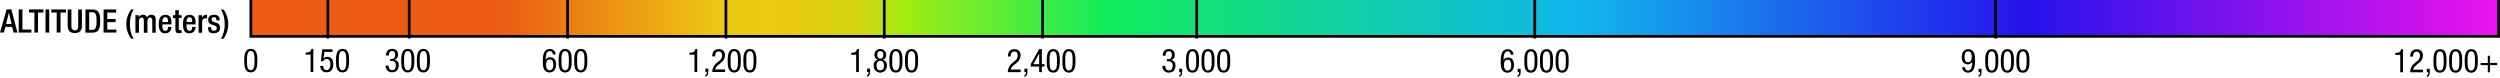
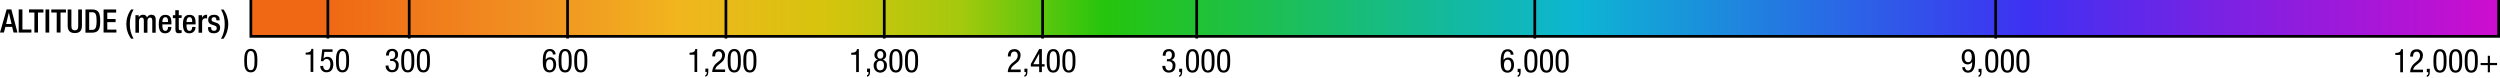
<svg xmlns="http://www.w3.org/2000/svg" viewBox="0 0 921.22 28.39">
  <defs>
    <style>.cls-1{fill:url(#linear-gradient);}.cls-2{fill:none;stroke:#000;stroke-miterlimit:10;}</style>
    <linearGradient id="linear-gradient" x1="92.32" y1="6.58" x2="920.72" y2="6.58" gradientUnits="userSpaceOnUse">
-       <stop offset="0.11" stop-color="#ec5b13" />
-       <stop offset="0.21" stop-color="#ecc814" />
-       <stop offset="0.24" stop-color="#eac914" />
-       <stop offset="0.25" stop-color="#e2cd14" />
-       <stop offset="0.27" stop-color="#d4d413" />
-       <stop offset="0.28" stop-color="#c0de13" />
-       <stop offset="0.29" stop-color="#a8ea12" />
-       <stop offset="0.29" stop-color="#a4ec12" />
-       <stop offset="0.38" stop-color="#12ec5b" />
-       <stop offset="0.59" stop-color="#12b6ec" />
-       <stop offset="0.79" stop-color="#2513ec" />
-       <stop offset="1" stop-color="#ec13ec" />
+       <stop offset="0.033" stop-color="hsl(23, 88%, 51%)" />
+       <stop offset="0.066" stop-color="hsl(26, 88%, 52%)" />
+       <stop offset="0.126" stop-color="hsl(32, 88%, 54%)" />
+       <stop offset="0.19" stop-color="hsl(43, 88%, 53%)" />
+       <stop offset="0.253" stop-color="hsl(54, 88%, 45%)" />
+       <stop offset="0.316" stop-color="hsl(72, 88%, 42%)" />
+       <stop offset="0.38" stop-color="hsl(112, 88%, 41%)" />
+       <stop offset="0.59" stop-color="hsl(189, 88%, 44%)" />
+       <stop offset="0.79" stop-color="hsl(244, 88%, 57%)" />
+       <stop offset="1" stop-color="hsl(300, 88%, 43%)" />
    </linearGradient>
  </defs>
  <g id="Layer_2" data-name="Layer 2">
    <g id="REDESIGN">
      <rect class="cls-1" x="92.32" width="828.4" height="13.17" />
      <polyline class="cls-2" points="92.44 0 92.44 13.4 920.72 13.4 920.72 0" />
      <path d="M90,22.36c0-1.87.13-4.37,2.42-4.36s2.42,2.28,2.42,4.37c0,1.8-.13,4.29-2.42,4.29S90,24.37,90,22.36Zm2.42,3.5c1.3,0,1.37-1.71,1.37-3.5s-.07-3.57-1.37-3.58S91,20.49,91,22.36,91.1,25.86,92.39,25.86Z" />
      <path d="M882.64,19.52c1.07-.06,2.05-.19,2.1-1.39h.72v8.49h-1V20.24h-1.81Z" />
      <path d="M892.85,26.62H888.1a4.53,4.53,0,0,1,1.83-3.48l.7-.59a2.51,2.51,0,0,0,1.13-2c0-.73-.32-1.52-1.24-1.52-1.31,0-1.34,1.36-1.34,1.83h-1.06c0-1.61.67-2.7,2.41-2.7a2.11,2.11,0,0,1,2.28,2.27,3.35,3.35,0,0,1-1.49,2.79l-1.2,1a2.64,2.64,0,0,0-.92,1.45h3.65Z" />
      <path d="M894.25,25.35h1.1v1c0,.91-.07,1.73-1.1,2v-.56a.84.84,0,0,0,.53-.92v-.29h-.53Z" />
      <path d="M896.69,22.49c0-1.87.13-4.37,2.42-4.37s2.42,2.28,2.42,4.37c0,1.8-.13,4.29-2.42,4.29S896.69,24.51,896.69,22.49Zm2.42,3.5c1.29,0,1.37-1.71,1.37-3.5s-.07-3.57-1.37-3.57-1.37,1.7-1.37,3.57S897.82,26,899.12,26Z" />
      <path d="M902.46,22.49c0-1.87.13-4.37,2.42-4.37s2.42,2.28,2.42,4.37c0,1.8-.13,4.29-2.42,4.29S902.46,24.51,902.46,22.49Zm2.42,3.5c1.3,0,1.37-1.71,1.37-3.5s-.07-3.57-1.37-3.57-1.37,1.7-1.37,3.57S903.58,26,904.88,26Z" />
      <path d="M908.21,22.49c0-1.87.13-4.37,2.42-4.37s2.42,2.28,2.42,4.37c0,1.8-.13,4.29-2.42,4.29S908.21,24.51,908.21,22.49Zm2.42,3.5c1.3,0,1.37-1.71,1.37-3.5s-.07-3.57-1.37-3.57-1.37,1.7-1.37,3.57S909.34,26,910.64,26Z" />
      <path d="M916.72,24h-2.64v-.79h2.64V20.55h.79v2.64h2.64V24h-2.64v2.64h-.79Z" />
      <line class="cls-2" x1="735.39" x2="735.39" y2="14.19" />
      <path d="M724.09,24.75A1.12,1.12,0,0,0,725.21,26c1.42,0,1.5-2.12,1.5-2.55v-.67h0a1.85,1.85,0,0,1-1.62.95c-1.48,0-2.22-1.09-2.22-2.69s.82-2.9,2.4-2.9c2.35,0,2.52,2.28,2.52,4,0,1.94-.12,4.63-2.58,4.63a2,2,0,0,1-2.15-2Zm1.15-5.83c-1.06,0-1.34,1.07-1.34,2s.22,2,1.34,2,1.34-1.07,1.34-2S726.3,18.92,725.25,18.92Z" />
      <path d="M729.08,25.35h1.1v1c0,.91-.07,1.73-1.1,2v-.56a.84.84,0,0,0,.53-.92v-.29h-.53Z" />
      <path d="M731.52,22.49c0-1.87.13-4.37,2.42-4.37s2.42,2.28,2.42,4.37c0,1.8-.13,4.29-2.42,4.29S731.52,24.51,731.52,22.49Zm2.42,3.5c1.29,0,1.37-1.71,1.37-3.5s-.07-3.57-1.37-3.57-1.37,1.7-1.37,3.57S732.65,26,733.95,26Z" />
      <path d="M737.28,22.49c0-1.87.13-4.37,2.42-4.37s2.42,2.28,2.42,4.37c0,1.8-.13,4.29-2.42,4.29S737.28,24.51,737.28,22.49Zm2.42,3.5c1.29,0,1.37-1.71,1.37-3.5s-.07-3.57-1.37-3.57-1.37,1.7-1.37,3.57S738.41,26,739.71,26Z" />
      <path d="M743,22.49c0-1.87.13-4.37,2.42-4.37s2.42,2.28,2.42,4.37c0,1.8-.13,4.29-2.42,4.29S743,24.51,743,22.49Zm2.42,3.5c1.3,0,1.37-1.71,1.37-3.5s-.07-3.57-1.37-3.57-1.37,1.7-1.37,3.57S744.17,26,745.47,26Z" />
      <line class="cls-2" x1="565.55" x2="565.55" y2="14.19" />
      <path d="M556.68,20.17a1.11,1.11,0,0,0-1.12-1.25c-1.42,0-1.5,2.11-1.5,2.55v.67h0a1.85,1.85,0,0,1,1.62-.95c1.48,0,2.22,1.09,2.22,2.69s-.82,2.9-2.4,2.9c-2.35,0-2.52-2.27-2.52-4,0-1.94.12-4.63,2.58-4.63a2,2,0,0,1,2.15,2ZM555.53,26c1.06,0,1.34-1.08,1.34-2s-.22-2-1.34-2-1.34,1.08-1.34,2S554.48,26,555.53,26Z" />
      <path d="M559.24,25.35h1.1v1c0,.91-.07,1.73-1.1,2v-.56a.84.84,0,0,0,.53-.92v-.29h-.53Z" />
      <path d="M561.69,22.49c0-1.87.13-4.37,2.42-4.37s2.42,2.28,2.42,4.37c0,1.8-.13,4.29-2.42,4.29S561.69,24.51,561.69,22.49Zm2.42,3.5c1.29,0,1.37-1.71,1.37-3.5s-.07-3.57-1.37-3.57-1.37,1.7-1.37,3.57S562.82,26,564.11,26Z" />
      <path d="M567.45,22.49c0-1.87.13-4.37,2.42-4.37s2.42,2.28,2.42,4.37c0,1.8-.13,4.29-2.42,4.29S567.45,24.51,567.45,22.49Zm2.42,3.5c1.29,0,1.37-1.71,1.37-3.5s-.07-3.57-1.37-3.57-1.37,1.7-1.37,3.57S568.58,26,569.87,26Z" />
      <path d="M573.21,22.49c0-1.87.13-4.37,2.42-4.37s2.42,2.28,2.42,4.37c0,1.8-.13,4.29-2.42,4.29S573.21,24.51,573.21,22.49Zm2.42,3.5c1.3,0,1.37-1.71,1.37-3.5s-.07-3.57-1.37-3.57-1.37,1.7-1.37,3.57S574.34,26,575.63,26Z" />
      <line class="cls-2" x1="440.97" x2="440.97" y2="14.19" />
      <path d="M430,21.8h.53c.9,0,1.3-.65,1.3-1.5s-.29-1.42-1.1-1.42c-1.12,0-1.22,1-1.22,1.66h-1.06c0-1.45.68-2.45,2.26-2.45a2,2,0,0,1,2.18,2.21,1.75,1.75,0,0,1-1.32,1.82v0a1.82,1.82,0,0,1,1.57,2c0,1.55-.78,2.63-2.41,2.63a2.26,2.26,0,0,1-2.41-2.36v-.11h1.06c0,.78.38,1.68,1.35,1.68.62,0,1.35-.31,1.36-1.75a1.42,1.42,0,0,0-1.54-1.62H430Z" />
      <path d="M434.51,25.32h1.1v1c0,.91-.07,1.73-1.1,2V27.8a.84.84,0,0,0,.53-.92v-.29h-.53Z" />
      <path d="M437,22.46c0-1.87.13-4.37,2.42-4.36s2.42,2.28,2.42,4.37c0,1.8-.13,4.29-2.42,4.29S437,24.48,437,22.46Zm2.42,3.5c1.3,0,1.37-1.71,1.37-3.5s-.07-3.57-1.37-3.57S438,20.59,438,22.46,438.08,26,439.38,26Z" />
      <path d="M442.72,22.46c0-1.87.13-4.37,2.42-4.37s2.42,2.28,2.42,4.37c0,1.8-.13,4.29-2.42,4.29S442.72,24.48,442.72,22.46Zm2.42,3.5c1.3,0,1.37-1.71,1.37-3.5s-.07-3.57-1.37-3.58-1.37,1.7-1.37,3.57S443.84,26,445.14,26Z" />
      <path d="M448.48,22.47c0-1.87.13-4.37,2.42-4.37s2.42,2.28,2.42,4.37c0,1.8-.13,4.29-2.42,4.29S448.48,24.48,448.48,22.47ZM450.9,26c1.29,0,1.37-1.71,1.37-3.5s-.07-3.57-1.37-3.58-1.37,1.7-1.37,3.57S449.6,26,450.9,26Z" />
      <line class="cls-2" x1="384.19" x2="384.19" y2="14.19" />
      <path d="M376.1,26.57h-4.75a4.53,4.53,0,0,1,1.84-3.48l.7-.59a2.51,2.51,0,0,0,1.13-2c0-.73-.32-1.52-1.24-1.52-1.31,0-1.34,1.35-1.34,1.83h-1.06c0-1.61.67-2.7,2.41-2.7a2.11,2.11,0,0,1,2.28,2.27,3.35,3.35,0,0,1-1.49,2.79l-1.2,1a2.64,2.64,0,0,0-.92,1.45h3.65Z" />
      <path d="M377.49,25.3h1.1v1c0,.91-.07,1.73-1.1,2v-.56a.84.84,0,0,0,.53-.92v-.29h-.53Z" />
      <path d="M382.92,18.08h1v5.58h1v.86h-1v2.05h-1V24.52h-3.07v-.95Zm-2.16,5.58h2.16V19.74h0Z" />
      <path d="M385.7,22.45c0-1.87.13-4.37,2.42-4.36s2.42,2.28,2.42,4.37c0,1.8-.13,4.29-2.42,4.29S385.7,24.46,385.7,22.45Zm2.42,3.5c1.3,0,1.37-1.71,1.37-3.5s-.07-3.57-1.37-3.57-1.37,1.7-1.37,3.57S386.83,26,388.12,26Z" />
      <path d="M391.46,22.45c0-1.87.13-4.37,2.42-4.36s2.42,2.28,2.42,4.37c0,1.8-.13,4.29-2.42,4.29S391.46,24.47,391.46,22.45Zm2.42,3.5c1.29,0,1.37-1.71,1.37-3.5s-.07-3.57-1.37-3.57-1.37,1.7-1.37,3.57S392.59,26,393.88,26Z" />
      <line class="cls-2" x1="325.84" x2="325.84" y2="14.19" />
      <path d="M313.66,19.46c1.07-.06,2.05-.19,2.1-1.39h.72v8.49h-1V20.18h-1.81Z" />
      <path d="M319.5,25.29h1.1v1c0,.91-.07,1.73-1.1,2v-.56a.84.84,0,0,0,.53-.92v-.29h-.53Z" />
      <path d="M323.44,22a1.76,1.76,0,0,1-1.23-1.81,2.17,2.17,0,0,1,4.34,0A1.76,1.76,0,0,1,325.31,22a2,2,0,0,1,1.5,2.18,2.44,2.44,0,1,1-4.87,0A2,2,0,0,1,323.44,22Zm.93,3.9c1,0,1.38-.75,1.38-1.75s-.4-1.75-1.38-1.75-1.38.76-1.38,1.75S323.39,25.93,324.37,25.93Zm-1.11-5.68c0,.79.33,1.39,1.12,1.39s1.12-.6,1.12-1.39-.35-1.39-1.12-1.39S323.26,19.45,323.26,20.25Z" />
      <path d="M327.71,22.43c0-1.87.13-4.37,2.42-4.36s2.42,2.28,2.42,4.37c0,1.8-.13,4.29-2.42,4.29S327.71,24.45,327.71,22.43Zm2.42,3.5c1.29,0,1.37-1.71,1.37-3.5s-.07-3.57-1.37-3.58-1.37,1.7-1.37,3.57S328.84,25.94,330.13,25.94Z" />
      <path d="M333.47,22.44c0-1.87.13-4.37,2.42-4.36s2.42,2.28,2.42,4.37c0,1.8-.13,4.29-2.42,4.29S333.47,24.45,333.47,22.44Zm2.42,3.5c1.3,0,1.37-1.71,1.37-3.5s-.07-3.57-1.37-3.57-1.37,1.7-1.37,3.57S334.6,25.94,335.89,25.94Z" />
      <line class="cls-2" x1="267.49" x2="267.49" y2="14.19" />
      <path d="M254.09,19.44c1.07-.06,2.05-.19,2.1-1.39h.72v8.49h-1V20.16h-1.81Z" />
      <path d="M259.93,25.27H261v1c0,.91-.07,1.73-1.1,2v-.56a.84.84,0,0,0,.53-.92v-.29h-.53Z" />
      <path d="M267.18,26.54h-4.75a4.53,4.53,0,0,1,1.84-3.48l.7-.59a2.51,2.51,0,0,0,1.13-2c0-.73-.32-1.52-1.24-1.52-1.31,0-1.34,1.36-1.34,1.83h-1.06c0-1.61.67-2.7,2.41-2.7a2.11,2.11,0,0,1,2.28,2.27,3.35,3.35,0,0,1-1.49,2.79l-1.2,1a2.64,2.64,0,0,0-.92,1.45h3.65Z" />
      <path d="M268.14,22.42c0-1.87.13-4.37,2.42-4.36S273,20.33,273,22.42c0,1.8-.13,4.29-2.42,4.29S268.14,24.43,268.14,22.42Zm2.42,3.5c1.29,0,1.37-1.71,1.37-3.5s-.07-3.57-1.37-3.57-1.37,1.7-1.37,3.57S269.27,25.92,270.56,25.92Z" />
      <path d="M273.9,22.42c0-1.87.13-4.37,2.42-4.36s2.42,2.28,2.42,4.37c0,1.8-.13,4.29-2.42,4.29S273.9,24.43,273.9,22.42Zm2.42,3.5c1.3,0,1.37-1.71,1.37-3.5s-.07-3.57-1.37-3.57S275,20.55,275,22.42,275,25.92,276.32,25.92Z" />
      <line class="cls-2" x1="209.14" x2="209.14" y2="14.19" />
      <path d="M203.71,20.07a1.11,1.11,0,0,0-1.12-1.25c-1.42,0-1.5,2.11-1.5,2.55v.67h0a1.85,1.85,0,0,1,1.62-.95c1.48,0,2.22,1.09,2.22,2.69s-.82,2.9-2.4,2.9c-2.35,0-2.52-2.27-2.52-4,0-1.94.12-4.63,2.58-4.63a2,2,0,0,1,2.15,2Zm-1.15,5.83c1.06,0,1.34-1.08,1.34-2s-.22-2-1.34-2-1.34,1.08-1.34,2S201.5,25.9,202.56,25.9Z" />
      <path d="M205.83,22.4c0-1.87.13-4.37,2.42-4.36s2.42,2.28,2.42,4.37c0,1.8-.13,4.29-2.42,4.29S205.83,24.42,205.83,22.4Zm2.42,3.5c1.3,0,1.37-1.71,1.37-3.5s-.07-3.57-1.37-3.57-1.37,1.7-1.37,3.57S207,25.9,208.26,25.9Z" />
      <path d="M211.59,22.4c0-1.87.13-4.37,2.42-4.37s2.42,2.28,2.42,4.37c0,1.8-.13,4.29-2.42,4.29S211.59,24.42,211.59,22.4Zm2.42,3.5c1.3,0,1.37-1.71,1.37-3.5s-.07-3.57-1.37-3.58-1.37,1.7-1.37,3.57S212.72,25.91,214,25.91Z" />
      <line class="cls-2" x1="150.79" x2="150.79" y2="14.19" />
      <path d="M143.79,21.72h.53c.9,0,1.3-.65,1.3-1.5s-.29-1.42-1.1-1.42c-1.12,0-1.22,1-1.22,1.66h-1.06c0-1.45.68-2.45,2.26-2.45a2,2,0,0,1,2.18,2.21A1.75,1.75,0,0,1,145.35,22v0a1.82,1.82,0,0,1,1.57,2c0,1.55-.78,2.63-2.41,2.63a2.26,2.26,0,0,1-2.41-2.36v-.11h1.06c0,.78.38,1.68,1.35,1.68.62,0,1.36-.31,1.36-1.75a1.42,1.42,0,0,0-1.54-1.62h-.54Z" />
      <path d="M147.84,22.38c0-1.87.13-4.37,2.42-4.36s2.42,2.28,2.42,4.37c0,1.8-.13,4.29-2.42,4.29S147.84,24.4,147.84,22.38Zm2.42,3.5c1.3,0,1.37-1.71,1.37-3.5s-.07-3.57-1.37-3.57-1.37,1.7-1.37,3.57S149,25.89,150.27,25.89Z" />
      <path d="M153.6,22.39c0-1.87.13-4.37,2.42-4.36s2.42,2.28,2.42,4.37c0,1.8-.13,4.29-2.42,4.29S153.6,24.4,153.6,22.39Zm2.42,3.5c1.3,0,1.37-1.71,1.37-3.5s-.07-3.57-1.37-3.57-1.37,1.7-1.37,3.57S154.73,25.89,156,25.89Z" />
      <line class="cls-2" x1="120.82" x2="120.82" y2="14.19" />
      <path d="M112.63,19.4c1.07-.06,2.05-.19,2.1-1.39h.72V26.5h-1V20.12h-1.81Z" />
      <path d="M118.75,18.17h3.79v.94h-3l-.34,2.46,0,0a1.92,1.92,0,0,1,1.49-.63c1.27,0,2.13,1,2.13,2.79,0,1.58-.7,2.91-2.47,2.91a2.21,2.21,0,0,1-2.33-2.35h1.06c0,.44.17,1.56,1.29,1.56s1.39-1.34,1.39-2.21-.35-1.92-1.42-1.92a1.26,1.26,0,0,0-1.2.83l-.91,0Z" />
      <path d="M123.8,22.37c0-1.87.13-4.37,2.42-4.36s2.42,2.28,2.42,4.37c0,1.8-.13,4.29-2.42,4.29S123.8,24.39,123.8,22.37Zm2.42,3.5c1.29,0,1.37-1.71,1.37-3.5s-.07-3.57-1.37-3.57-1.37,1.7-1.37,3.57S124.93,25.88,126.22,25.88Z" />
      <path d="M2.44,3.47H4.19L6.44,12H5l-.53-2.1H2L1.43,12H0ZM4.26,8.85l-1-4.22h0l-1,4.22Z" />
      <path d="M6.89,3.47H8.26v7.41h3.31V12H6.89Z" />
      <path d="M12.68,4.63h-2V3.47H16V4.63H14V12H12.67Z" />
      <path d="M16.77,3.48h1.37V12H16.77Z" />
      <path d="M20.9,4.63h-2V3.48h5.41V4.63h-2V12H20.89Z" />
      <path d="M26.31,3.48V9.62c0,1.08.43,1.56,1.26,1.56s1.25-.48,1.25-1.56V3.48h1.37v6c0,2-1,2.7-2.62,2.7s-2.63-.72-2.63-2.7v-6Z" />
      <path d="M31.49,3.48h2.43c2.69,0,3,1.75,3,4.28s-.34,4.28-3,4.28H31.49ZM32.86,11H34c1.13,0,1.59-.74,1.6-3.25S35.17,4.51,34,4.51H32.86Z" />
      <path d="M38.17,3.48h4.63V4.64H39.53V7H42.6V8.16H39.53V10.9h3.36V12H38.16Z" />
      <path d="M49.22,3.49a10.13,10.13,0,0,0-1.37,5.38,10.43,10.43,0,0,0,1.37,5.39h-.92a9.15,9.15,0,0,1,0-10.77Z" />
      <path d="M49.9,5.6h1.22v.75h0a1.81,1.81,0,0,1,1.55-.92,1.4,1.4,0,0,1,1.5,1,1.76,1.76,0,0,1,1.63-1c.91,0,1.57.47,1.57,1.72v4.91H56.11V7.63c0-.84-.25-1.16-.78-1.16s-1,.42-1,1.26v4.33H53V7.63c0-.84-.25-1.16-.79-1.16s-1,.42-1,1.26v4.33H49.9Z" />
      <path d="M59.83,9v.37c0,.86.11,2,1.08,2s1-1.06,1-1.44h1.22a2.13,2.13,0,0,1-2.27,2.33c-1.06,0-2.36-.31-2.36-3.3,0-1.69.36-3.49,2.39-3.49,1.8,0,2.28,1.08,2.28,2.88V9Zm2.08-.89V7.76c0-.82-.26-1.44-1-1.44S59.83,7.14,59.83,8v.13Z" />
      <path d="M63.7,5.6h.89V3.77h1.29V5.6h1.06v1H65.88v3.85c0,.5.14.68.59.68a2.61,2.61,0,0,0,.47,0v1a4.32,4.32,0,0,1-1,.11c-.88,0-1.31-.24-1.31-1.56v-4H63.7Z" />
      <path d="M68.73,9v.37c0,.86.11,2,1.08,2s1-1.05,1-1.44h1.22a2.13,2.13,0,0,1-2.27,2.33c-1.06,0-2.36-.31-2.36-3.3,0-1.69.36-3.49,2.39-3.49,1.8,0,2.28,1.08,2.28,2.88V9Zm2.08-.89V7.76c0-.82-.26-1.44-1-1.44S68.73,7.14,68.73,8v.13Z" />
      <path d="M73.17,5.6h1.29v1h0A1.59,1.59,0,0,1,76,5.44a1,1,0,0,1,.31,0V6.8a2.41,2.41,0,0,0-.54-.07c-.59,0-1.29.26-1.29,1.46v3.86H73.17Z" />
      <path d="M79.73,7.49V7.32c0-.52-.18-1-.85-1-.52,0-.92.24-.92.84s.23.71.91.95l.83.29a1.75,1.75,0,0,1,1.4,1.86c0,1.38-1,2-2.32,2-1.63,0-2.12-.76-2.12-2V10h1.15v.2c0,.74.26,1.15,1,1.15s1.06-.36,1.06-.95a.94.94,0,0,0-.71-.95l-1.06-.37a1.72,1.72,0,0,1-1.38-1.86c0-1.21.88-1.77,2.21-1.77,1.64,0,2,1,2,1.76v.29Z" />
      <path d="M81.43,14.27A10.12,10.12,0,0,0,82.8,8.88,10.42,10.42,0,0,0,81.44,3.5h.92a9.16,9.16,0,0,1,0,10.77Z" />
    </g>
  </g>
</svg>
